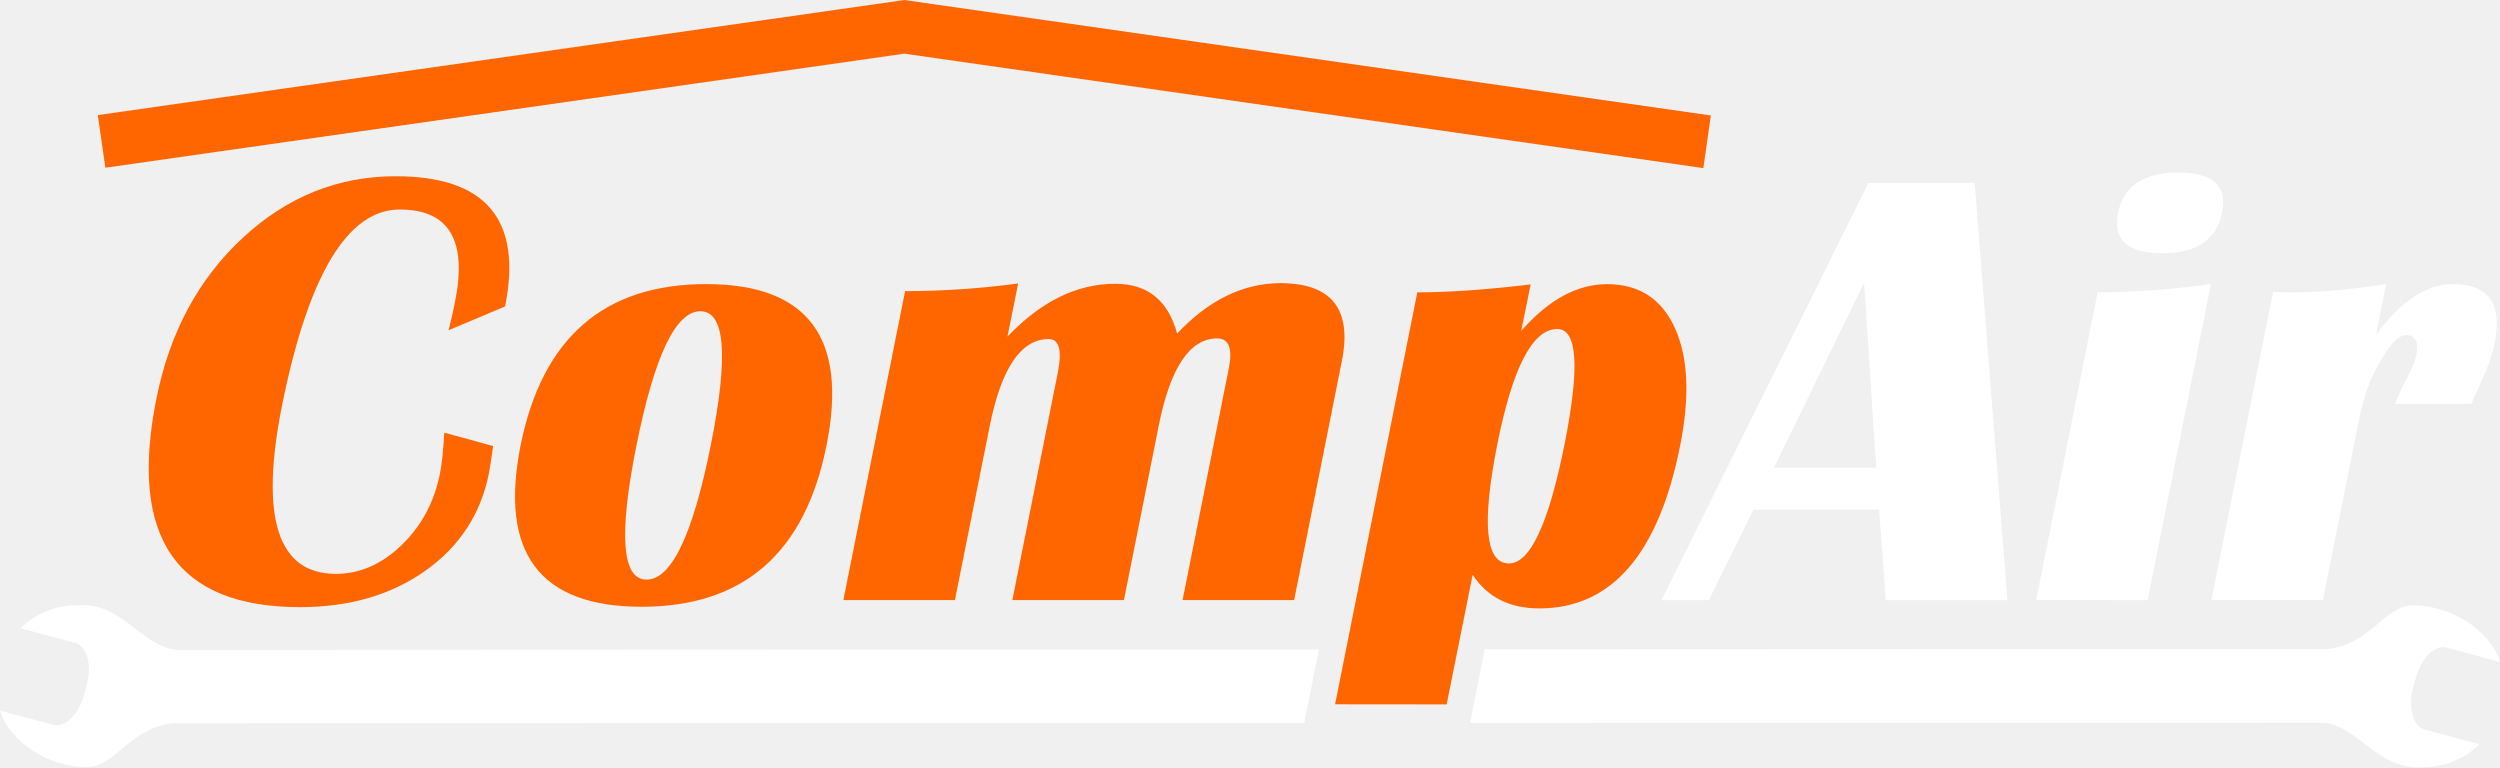
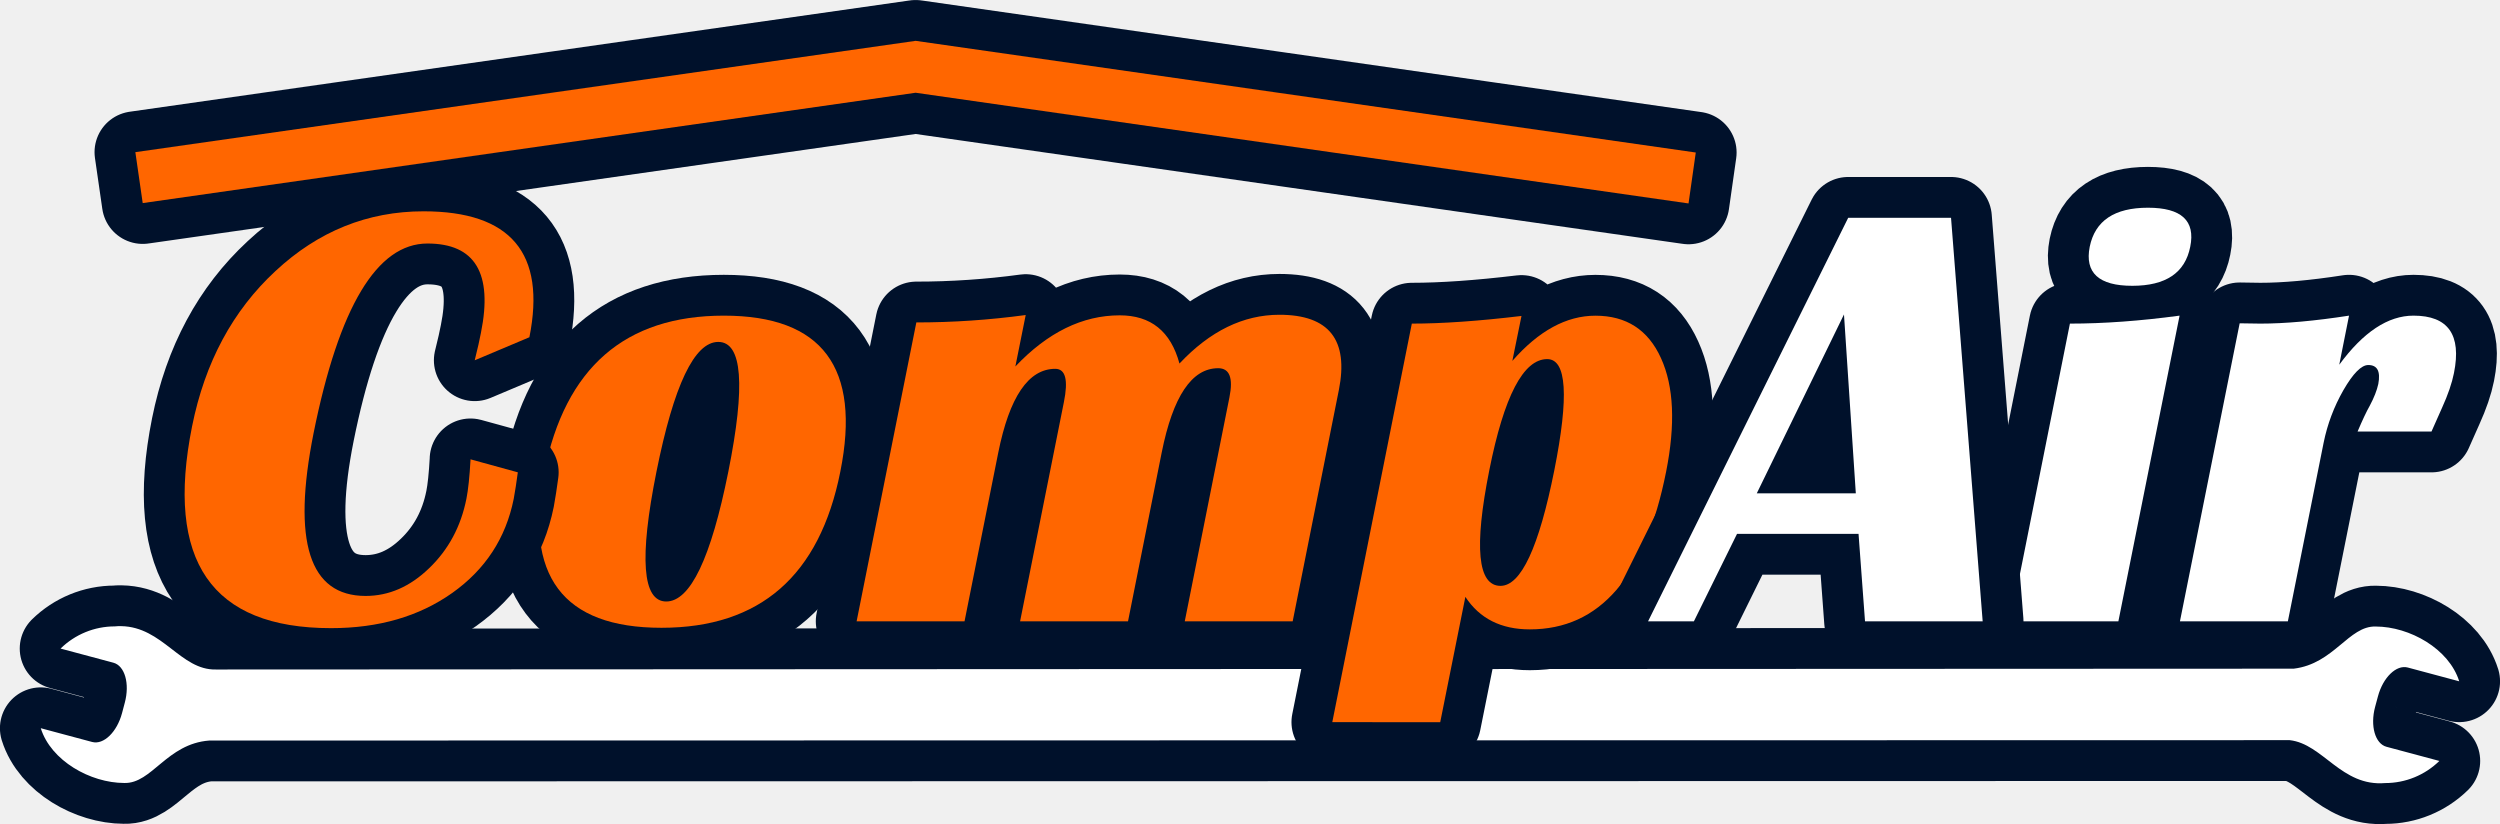
- <svg xmlns="http://www.w3.org/2000/svg" width="47.013mm" height="14.431mm" viewBox="0 0 47.013 14.431" version="1.1" id="svg1112">
+ <svg xmlns="http://www.w3.org/2000/svg" width="48.599mm" height="16.012mm" viewBox="0 0 48.599 16.012" version="1.1" id="svg1112">
  <defs id="defs1106" />
-   <g id="layer1" transform="translate(-73.07523,-129.8627)" style="display:inline">
-     <path id="path111" style="display:inline;fill:#ffffff;fill-opacity:1;stroke:none;stroke-width:0.998;stroke-miterlimit:4;stroke-dasharray:none;stroke-opacity:1;paint-order:stroke fill markers" d="m 27.568,49.395 c -0.151,-0.002 -0.305,0.001 -0.465,0.018 -1.485,7.6e-5 -2.912,0.585 -3.977,1.629 l 3.883,1.041 c 0.839,0.225 1.213,1.533 0.838,2.932 l -0.205,0.771 c -0.375,1.399 -1.352,2.344 -2.191,2.119 l -3.781,-1.014 c 0.747,2.392 3.647,4.02 6.135,4.023 2.033,0.062 3.118,-2.88 6.242,-3.119 0.245,7.5e-5 0.49,3.8e-5 0.734,0 l 79.588,-0.016 1.045,-5.234 -80.633,0.037 c -0.079,1.89e-4 -0.157,-2.64e-4 -0.236,0 -2.6,0.066 -3.91,-3.142 -6.977,-3.188 z m 165.654,0.021 c -1.984,-0.061 -3.066,2.735 -6.018,3.094 -0.373,5.29e-4 -0.746,9.7e-4 -1.119,0.002 l -58.889,0.027 -1.045,5.238 59.934,-0.012 h 0.818 c 2.45,0.277 3.794,3.429 7.02,3.15 1.485,-3.8e-5 2.912,-0.583 3.977,-1.627 l -3.883,-1.041 c -0.839,-0.225 -1.215,-1.533 -0.84,-2.932 l 0.207,-0.771 c 0.375,-1.399 1.352,-2.344 2.191,-2.119 l 3.781,1.014 c -0.747,-2.392 -3.647,-4.021 -6.135,-4.023 z m -69.881,3.125 -4.076,0.002 -0.402,2.016 h 4.074 z" transform="matrix(0.2645833,0,0,0.2645833,67.34173,128.1719)" />
-     <g id="g865" style="fill:#ffffff">
-       <path d="m 110.21,133.303 0.615,7.845 h -2.287 l -0.126,-1.701 h -2.362 l -0.839,1.701 h -0.891 l 3.891,-7.845 z m -3.776,5.356 h 1.925 l -0.23,-3.477 z" style="font-style:normal;font-variant:normal;font-weight:normal;font-stretch:normal;font-size:11.77px;line-height:1.25;font-family:'Britannic Bold';-inkscape-font-specification:'Britannic Bold, ';text-align:center;letter-spacing:0px;word-spacing:0px;text-anchor:middle;fill:#ffffff;fill-opacity:1;stroke:none;stroke-width:1;stroke-miterlimit:4;stroke-dasharray:none;stroke-opacity:1;paint-order:markers stroke fill" id="path1396" />
-       <path d="m 114.038,133.107 q 0.977,0 0.822,0.759 -0.149,0.759 -1.126,0.759 -0.977,0 -0.828,-0.759 0.155,-0.759 1.132,-0.759 z m -2.672,8.04 1.155,-5.787 q 0.983,0 2.132,-0.155 l -1.19,5.943 z" style="font-style:normal;font-variant:normal;font-weight:normal;font-stretch:normal;font-size:11.77px;line-height:1.25;font-family:'Britannic Bold';-inkscape-font-specification:'Britannic Bold, ';text-align:center;letter-spacing:0px;word-spacing:0px;text-anchor:middle;fill:#ffffff;fill-opacity:1;stroke:none;stroke-width:1;stroke-miterlimit:4;stroke-dasharray:none;stroke-opacity:1;paint-order:markers stroke fill" id="path1398" />
-       <path d="m 119.55,137.458 h -1.437 q 0.144,-0.339 0.236,-0.5 0.126,-0.236 0.167,-0.425 0.069,-0.368 -0.195,-0.368 -0.201,0 -0.483,0.488 -0.276,0.483 -0.385,1.023 l -0.695,3.471 h -2.098 l 1.161,-5.793 0.402,0.006 q 0.724,0 1.724,-0.155 l -0.19,0.954 q 0.701,-0.954 1.443,-0.954 1.011,0 0.787,1.115 -0.058,0.293 -0.23,0.672 -0.069,0.155 -0.207,0.466 z" style="font-style:normal;font-variant:normal;font-weight:normal;font-stretch:normal;font-size:11.77px;line-height:1.25;font-family:'Britannic Bold';-inkscape-font-specification:'Britannic Bold, ';text-align:center;letter-spacing:0px;word-spacing:0px;text-anchor:middle;fill:#ffffff;fill-opacity:1;stroke:none;stroke-width:1;stroke-miterlimit:4;stroke-dasharray:none;stroke-opacity:1;paint-order:markers stroke fill" id="path1400" />
-     </g>
-     <g id="g860" style="fill:#ff6600;fill-opacity:1">
-       <path d="m 81.429,137.998 0.92,0.253 q -0.04,0.299 -0.08,0.517 -0.23,1.144 -1.195,1.828 -0.966,0.684 -2.356,0.684 -3.489,0 -2.701,-3.925 0.374,-1.862 1.621,-3.017 1.247,-1.161 2.879,-1.161 2.546,0 2.057,2.448 l -1.063,0.448 q 0.086,-0.345 0.121,-0.534 0.351,-1.736 -1.04,-1.736 -1.471,0 -2.213,3.684 -0.632,3.167 1.011,3.167 0.678,0 1.236,-0.54 0.563,-0.54 0.724,-1.351 0.052,-0.259 0.08,-0.764 z" style="font-style:normal;font-variant:normal;font-weight:normal;font-stretch:normal;font-size:11.77px;line-height:1.25;font-family:'Britannic Bold';-inkscape-font-specification:'Britannic Bold, ';text-align:center;letter-spacing:0px;word-spacing:0px;text-anchor:middle;fill:#ff6600;fill-opacity:1;stroke:none;stroke-width:1;stroke-miterlimit:4;stroke-dasharray:none;stroke-opacity:1;paint-order:markers stroke fill" id="path1078" />
-       <path d="m 86.354,135.205 q 2.874,0 2.264,3.034 -0.603,3.034 -3.477,3.034 -2.879,0 -2.276,-3.034 0.609,-3.034 3.489,-3.034 z m -0.109,0.511 q -0.695,0 -1.201,2.523 -0.506,2.523 0.19,2.523 0.701,0 1.207,-2.523 0.506,-2.523 -0.195,-2.523 z" style="font-style:normal;font-variant:normal;font-weight:normal;font-stretch:normal;font-size:11.77px;line-height:1.25;font-family:'Britannic Bold';-inkscape-font-specification:'Britannic Bold, ';text-align:center;letter-spacing:0px;word-spacing:0px;text-anchor:middle;fill:#ff6600;fill-opacity:1;stroke:none;stroke-width:1;stroke-miterlimit:4;stroke-dasharray:none;stroke-opacity:1;paint-order:markers stroke fill" id="path1390" />
-       <path d="m 97.412,141.147 h -2.098 l 0.868,-4.351 q 0.115,-0.569 -0.218,-0.569 -0.77,0 -1.098,1.638 l -0.655,3.282 h -2.098 l 0.851,-4.259 q 0.132,-0.649 -0.167,-0.649 -0.782,0 -1.109,1.632 l -0.655,3.276 H 88.935 l 1.161,-5.81 q 1.063,0 2.126,-0.144 l -0.201,1 q 0.943,-0.994 2.029,-0.994 0.908,0 1.161,0.937 0.891,-0.948 1.943,-0.948 1.448,0 1.155,1.466 z" style="font-style:normal;font-variant:normal;font-weight:normal;font-stretch:normal;font-size:11.77px;line-height:1.25;font-family:'Britannic Bold';-inkscape-font-specification:'Britannic Bold, ';text-align:center;letter-spacing:0px;word-spacing:0px;text-anchor:middle;fill:#ff6600;fill-opacity:1;stroke:none;stroke-width:1;stroke-miterlimit:4;stroke-dasharray:none;stroke-opacity:1;paint-order:markers stroke fill" id="path1392" />
-       <path d="m 98.182,143.107 1.546,-7.747 q 0.891,0 2.132,-0.149 l -0.178,0.874 q 0.77,-0.879 1.615,-0.879 0.902,0 1.276,0.828 0.374,0.822 0.098,2.207 -0.609,3.063 -2.649,3.063 -0.839,0 -1.253,-0.632 l -0.489,2.437 z m 4.178,-7.057 q -0.695,0 -1.126,2.161 -0.448,2.247 0.218,2.247 0.598,0 1.046,-2.247 0.431,-2.161 -0.138,-2.161 z" style="font-style:normal;font-variant:normal;font-weight:normal;font-stretch:normal;font-size:11.77px;line-height:1.25;font-family:'Britannic Bold';-inkscape-font-specification:'Britannic Bold, ';text-align:center;letter-spacing:0px;word-spacing:0px;text-anchor:middle;fill:#ff6600;fill-opacity:1;stroke:none;stroke-width:1;stroke-miterlimit:4;stroke-dasharray:none;stroke-opacity:1;paint-order:markers stroke fill" id="path1394" />
-       <path style="color:#000000;font-style:normal;font-variant:normal;font-weight:normal;font-stretch:normal;font-size:medium;line-height:normal;font-family:sans-serif;font-variant-ligatures:normal;font-variant-position:normal;font-variant-caps:normal;font-variant-numeric:normal;font-variant-alternates:normal;font-variant-east-asian:normal;font-feature-settings:normal;font-variation-settings:normal;text-indent:0;text-align:start;text-decoration:none;text-decoration-line:none;text-decoration-style:solid;text-decoration-color:#000000;letter-spacing:normal;word-spacing:normal;text-transform:none;writing-mode:lr-tb;direction:ltr;text-orientation:mixed;dominant-baseline:auto;baseline-shift:baseline;text-anchor:start;white-space:normal;shape-padding:0;shape-margin:0;inline-size:0;clip-rule:nonzero;display:inline;overflow:visible;visibility:visible;isolation:auto;mix-blend-mode:normal;color-interpolation:sRGB;color-interpolation-filters:linearRGB;solid-color:#000000;solid-opacity:1;vector-effect:none;fill:#ff6600;fill-opacity:1;fill-rule:nonzero;stroke:none;stroke-width:1;stroke-linecap:butt;stroke-linejoin:miter;stroke-miterlimit:4;stroke-dasharray:none;stroke-dashoffset:0;stroke-opacity:1;color-rendering:auto;image-rendering:auto;shape-rendering:auto;text-rendering:auto;enable-background:accumulate;stop-color:#000000" d="m 90.082,129.863 -15.168,2.164 0.143,0.99 15.025,-2.145 15.025,2.152 0.141,-0.99 z" id="path987" />
+   <g id="layer1" transform="translate(-72.28274,-129.0691)" style="display:inline">
+     <g id="g874">
+       <path d="m 119.55,137.458 h -1.437 q 0.144,-0.339 0.236,-0.5 0.126,-0.236 0.167,-0.425 0.069,-0.368 -0.195,-0.368 -0.201,0 -0.483,0.488 -0.276,0.483 -0.385,1.023 l -0.695,3.471 h -2.098 l 1.161,-5.793 0.402,0.006 q 0.724,0 1.724,-0.155 l -0.19,0.954 q 0.701,-0.954 1.443,-0.954 1.011,0 0.787,1.115 -0.058,0.293 -0.23,0.672 -0.069,0.155 -0.207,0.466 z" style="font-style:normal;font-variant:normal;font-weight:normal;font-stretch:normal;font-size:11.77px;line-height:1.25;font-family:'Britannic Bold';-inkscape-font-specification:'Britannic Bold, ';text-align:center;letter-spacing:0px;word-spacing:0px;text-anchor:middle;fill:#ffffff;fill-opacity:1;stroke:#00112b;stroke-width:1.587;stroke-linecap:butt;stroke-linejoin:round;stroke-miterlimit:4;stroke-dasharray:none;stroke-opacity:1;paint-order:stroke markers fill" id="path1400" />
+       <path d="m 114.038,133.107 q 0.977,0 0.822,0.759 -0.149,0.759 -1.126,0.759 -0.977,0 -0.828,-0.759 0.155,-0.759 1.132,-0.759 z m -2.672,8.04 1.155,-5.787 q 0.983,0 2.132,-0.155 l -1.19,5.943 z" style="font-style:normal;font-variant:normal;font-weight:normal;font-stretch:normal;font-size:11.77px;line-height:1.25;font-family:'Britannic Bold';-inkscape-font-specification:'Britannic Bold, ';text-align:center;letter-spacing:0px;word-spacing:0px;text-anchor:middle;fill:#ffffff;fill-opacity:1;stroke:#00112b;stroke-width:1.587;stroke-linecap:butt;stroke-linejoin:round;stroke-miterlimit:4;stroke-dasharray:none;stroke-opacity:1;paint-order:stroke markers fill" id="path1398" />
+       <path id="path111" style="display:inline;fill:#ffffff;fill-opacity:1;stroke:#00112b;stroke-width:1.587;stroke-linecap:butt;stroke-linejoin:round;stroke-miterlimit:4;stroke-dasharray:none;stroke-opacity:1;paint-order:stroke markers fill" d="m 97.878,142.074 -21.334,0.01 c -0.021,5e-5 -0.042,-7e-5 -0.063,0 -0.688,0.017 -1.035,-0.831 -1.846,-0.843 v 0 c -0.04,-5.3e-4 -0.081,3.4e-4 -0.123,0.005 -0.393,2e-5 -0.77,0.155 -1.052,0.431 l 1.027,0.275 c 0.222,0.059 0.321,0.406 0.222,0.776 l -0.054,0.204 c -0.099,0.37 -0.358,0.62 -0.58,0.561 l -1,-0.268 c 0.198,0.633 0.965,1.064 1.623,1.065 0.538,0.016 0.825,-0.762 1.652,-0.825 0.065,2e-5 0.13,1e-5 0.194,0 l 21.058,-0.004 3.118,-5e-4 15.857,-0.003 h 0.217 c 0.648,0.073 1.004,0.907 1.857,0.834 0.393,-1e-5 0.77,-0.154 1.052,-0.43 l -1.027,-0.275 c -0.222,-0.059 -0.321,-0.406 -0.222,-0.776 l 0.055,-0.204 c 0.099,-0.37 0.358,-0.62 0.58,-0.561 l 1,0.268 c -0.198,-0.633 -0.965,-1.064 -1.623,-1.065 v -1e-5 c -0.525,-0.016 -0.811,0.724 -1.592,0.819 -0.099,1.4e-4 -0.197,2.6e-4 -0.296,5.3e-4 l -15.581,0.007 z" />
+       <path d="m 97.412,141.147 h -2.098 l 0.868,-4.351 q 0.115,-0.569 -0.218,-0.569 -0.77,0 -1.098,1.638 l -0.655,3.282 h -2.098 l 0.851,-4.259 q 0.132,-0.649 -0.167,-0.649 -0.782,0 -1.109,1.632 l -0.655,3.276 H 88.935 l 1.161,-5.81 q 1.063,0 2.126,-0.144 l -0.201,1 q 0.943,-0.994 2.029,-0.994 0.908,0 1.161,0.937 0.891,-0.948 1.943,-0.948 1.448,0 1.155,1.466 z" style="font-style:normal;font-variant:normal;font-weight:normal;font-stretch:normal;font-size:11.77px;line-height:1.25;font-family:'Britannic Bold';-inkscape-font-specification:'Britannic Bold, ';text-align:center;letter-spacing:0px;word-spacing:0px;text-anchor:middle;fill:#ff6600;fill-opacity:1;stroke:#00112b;stroke-width:1.587;stroke-linecap:butt;stroke-linejoin:round;stroke-miterlimit:4;stroke-dasharray:none;stroke-opacity:1;paint-order:stroke markers fill" id="path1392" />
+       <path d="m 86.354,135.205 q 2.874,0 2.264,3.034 -0.603,3.034 -3.477,3.034 -2.879,0 -2.276,-3.034 0.609,-3.034 3.489,-3.034 z m -0.109,0.511 q -0.695,0 -1.201,2.523 -0.506,2.523 0.19,2.523 0.701,0 1.207,-2.523 0.506,-2.523 -0.195,-2.523 z" style="font-style:normal;font-variant:normal;font-weight:normal;font-stretch:normal;font-size:11.77px;line-height:1.25;font-family:'Britannic Bold';-inkscape-font-specification:'Britannic Bold, ';text-align:center;letter-spacing:0px;word-spacing:0px;text-anchor:middle;fill:#ff6600;fill-opacity:1;stroke:#00112b;stroke-width:1.587;stroke-linecap:butt;stroke-linejoin:round;stroke-miterlimit:4;stroke-dasharray:none;stroke-opacity:1;paint-order:stroke markers fill" id="path1390" />
+       <path style="color:#000000;font-style:normal;font-variant:normal;font-weight:normal;font-stretch:normal;font-size:medium;line-height:normal;font-family:sans-serif;font-variant-ligatures:normal;font-variant-position:normal;font-variant-caps:normal;font-variant-numeric:normal;font-variant-alternates:normal;font-variant-east-asian:normal;font-feature-settings:normal;font-variation-settings:normal;text-indent:0;text-align:start;text-decoration:none;text-decoration-line:none;text-decoration-style:solid;text-decoration-color:#000000;letter-spacing:normal;word-spacing:normal;text-transform:none;writing-mode:lr-tb;direction:ltr;text-orientation:mixed;dominant-baseline:auto;baseline-shift:baseline;text-anchor:start;white-space:normal;shape-padding:0;shape-margin:0;inline-size:0;clip-rule:nonzero;display:inline;overflow:visible;visibility:visible;isolation:auto;mix-blend-mode:normal;color-interpolation:sRGB;color-interpolation-filters:linearRGB;solid-color:#000000;solid-opacity:1;vector-effect:none;fill:#ff6600;fill-opacity:1;fill-rule:nonzero;stroke:#00112b;stroke-width:1.587;stroke-linecap:butt;stroke-linejoin:round;stroke-miterlimit:4;stroke-dasharray:none;stroke-dashoffset:0;stroke-opacity:1;paint-order:stroke markers fill;color-rendering:auto;image-rendering:auto;shape-rendering:auto;text-rendering:auto;enable-background:accumulate;stop-color:#000000" d="m 90.082,129.863 -15.168,2.164 0.143,0.99 15.025,-2.145 15.025,2.152 0.141,-0.99 z" id="path987" />
+       <path d="m 81.429,137.998 0.92,0.253 q -0.04,0.299 -0.08,0.517 -0.23,1.144 -1.195,1.828 -0.966,0.684 -2.356,0.684 -3.489,0 -2.701,-3.925 0.374,-1.862 1.621,-3.017 1.247,-1.161 2.879,-1.161 2.546,0 2.057,2.448 l -1.063,0.448 q 0.086,-0.345 0.121,-0.534 0.351,-1.736 -1.04,-1.736 -1.471,0 -2.213,3.684 -0.632,3.167 1.011,3.167 0.678,0 1.236,-0.54 0.563,-0.54 0.724,-1.351 0.052,-0.259 0.08,-0.764 z" style="font-style:normal;font-variant:normal;font-weight:normal;font-stretch:normal;font-size:11.77px;line-height:1.25;font-family:'Britannic Bold';-inkscape-font-specification:'Britannic Bold, ';text-align:center;letter-spacing:0px;word-spacing:0px;text-anchor:middle;fill:#ff6600;fill-opacity:1;stroke:#00112b;stroke-width:1.587;stroke-linecap:butt;stroke-linejoin:round;stroke-miterlimit:4;stroke-dasharray:none;stroke-opacity:1;paint-order:stroke markers fill" id="path1078" />
+       <path d="m 98.182,143.107 0.179,-0.897 1.367,-6.85 c 0.594,0 1.305,-0.05 2.132,-0.149 l -0.178,0.874 c 0.513,-0.586 1.052,-0.879 1.615,-0.879 0.602,0 1.027,0.276 1.276,0.828 0.249,0.548 0.282,1.284 0.098,2.207 -0.406,2.042 -1.289,3.063 -2.649,3.063 -0.559,0 -0.977,-0.211 -1.253,-0.632 l -0.489,2.437 z m 4.178,-7.057 c -0.464,0 -0.839,0.72 -1.126,2.161 -0.299,1.498 -0.226,2.247 0.218,2.247 0.398,0 0.747,-0.749 1.046,-2.247 0.287,-1.441 0.241,-2.161 -0.138,-2.161 z" style="font-style:normal;font-variant:normal;font-weight:normal;font-stretch:normal;font-size:11.77px;line-height:1.25;font-family:'Britannic Bold';-inkscape-font-specification:'Britannic Bold, ';text-align:center;letter-spacing:0px;word-spacing:0px;text-anchor:middle;fill:#ff6600;fill-opacity:1;stroke:#00112b;stroke-width:1.587;stroke-linecap:butt;stroke-linejoin:round;stroke-miterlimit:4;stroke-dasharray:none;stroke-opacity:1;paint-order:stroke markers fill" id="path1394" />
+       <path d="m 110.21,133.303 0.615,7.845 h -2.287 l -0.126,-1.701 h -2.362 l -0.839,1.701 h -0.891 l 3.891,-7.845 z m -3.776,5.356 h 1.925 l -0.23,-3.477 z" style="font-style:normal;font-variant:normal;font-weight:normal;font-stretch:normal;font-size:11.77px;line-height:1.25;font-family:'Britannic Bold';-inkscape-font-specification:'Britannic Bold, ';text-align:center;letter-spacing:0px;word-spacing:0px;text-anchor:middle;fill:#ffffff;fill-opacity:1;stroke:#00112b;stroke-width:1.587;stroke-linecap:butt;stroke-linejoin:round;stroke-miterlimit:4;stroke-dasharray:none;stroke-opacity:1;paint-order:stroke markers fill" id="path1396" />
    </g>
  </g>
-   <g id="layer2" style="display:inline" transform="translate(-5.7335,-1.690799)" />
+   <g id="layer2" style="display:inline" transform="translate(-4.941013,-0.8972081)" />
</svg>
